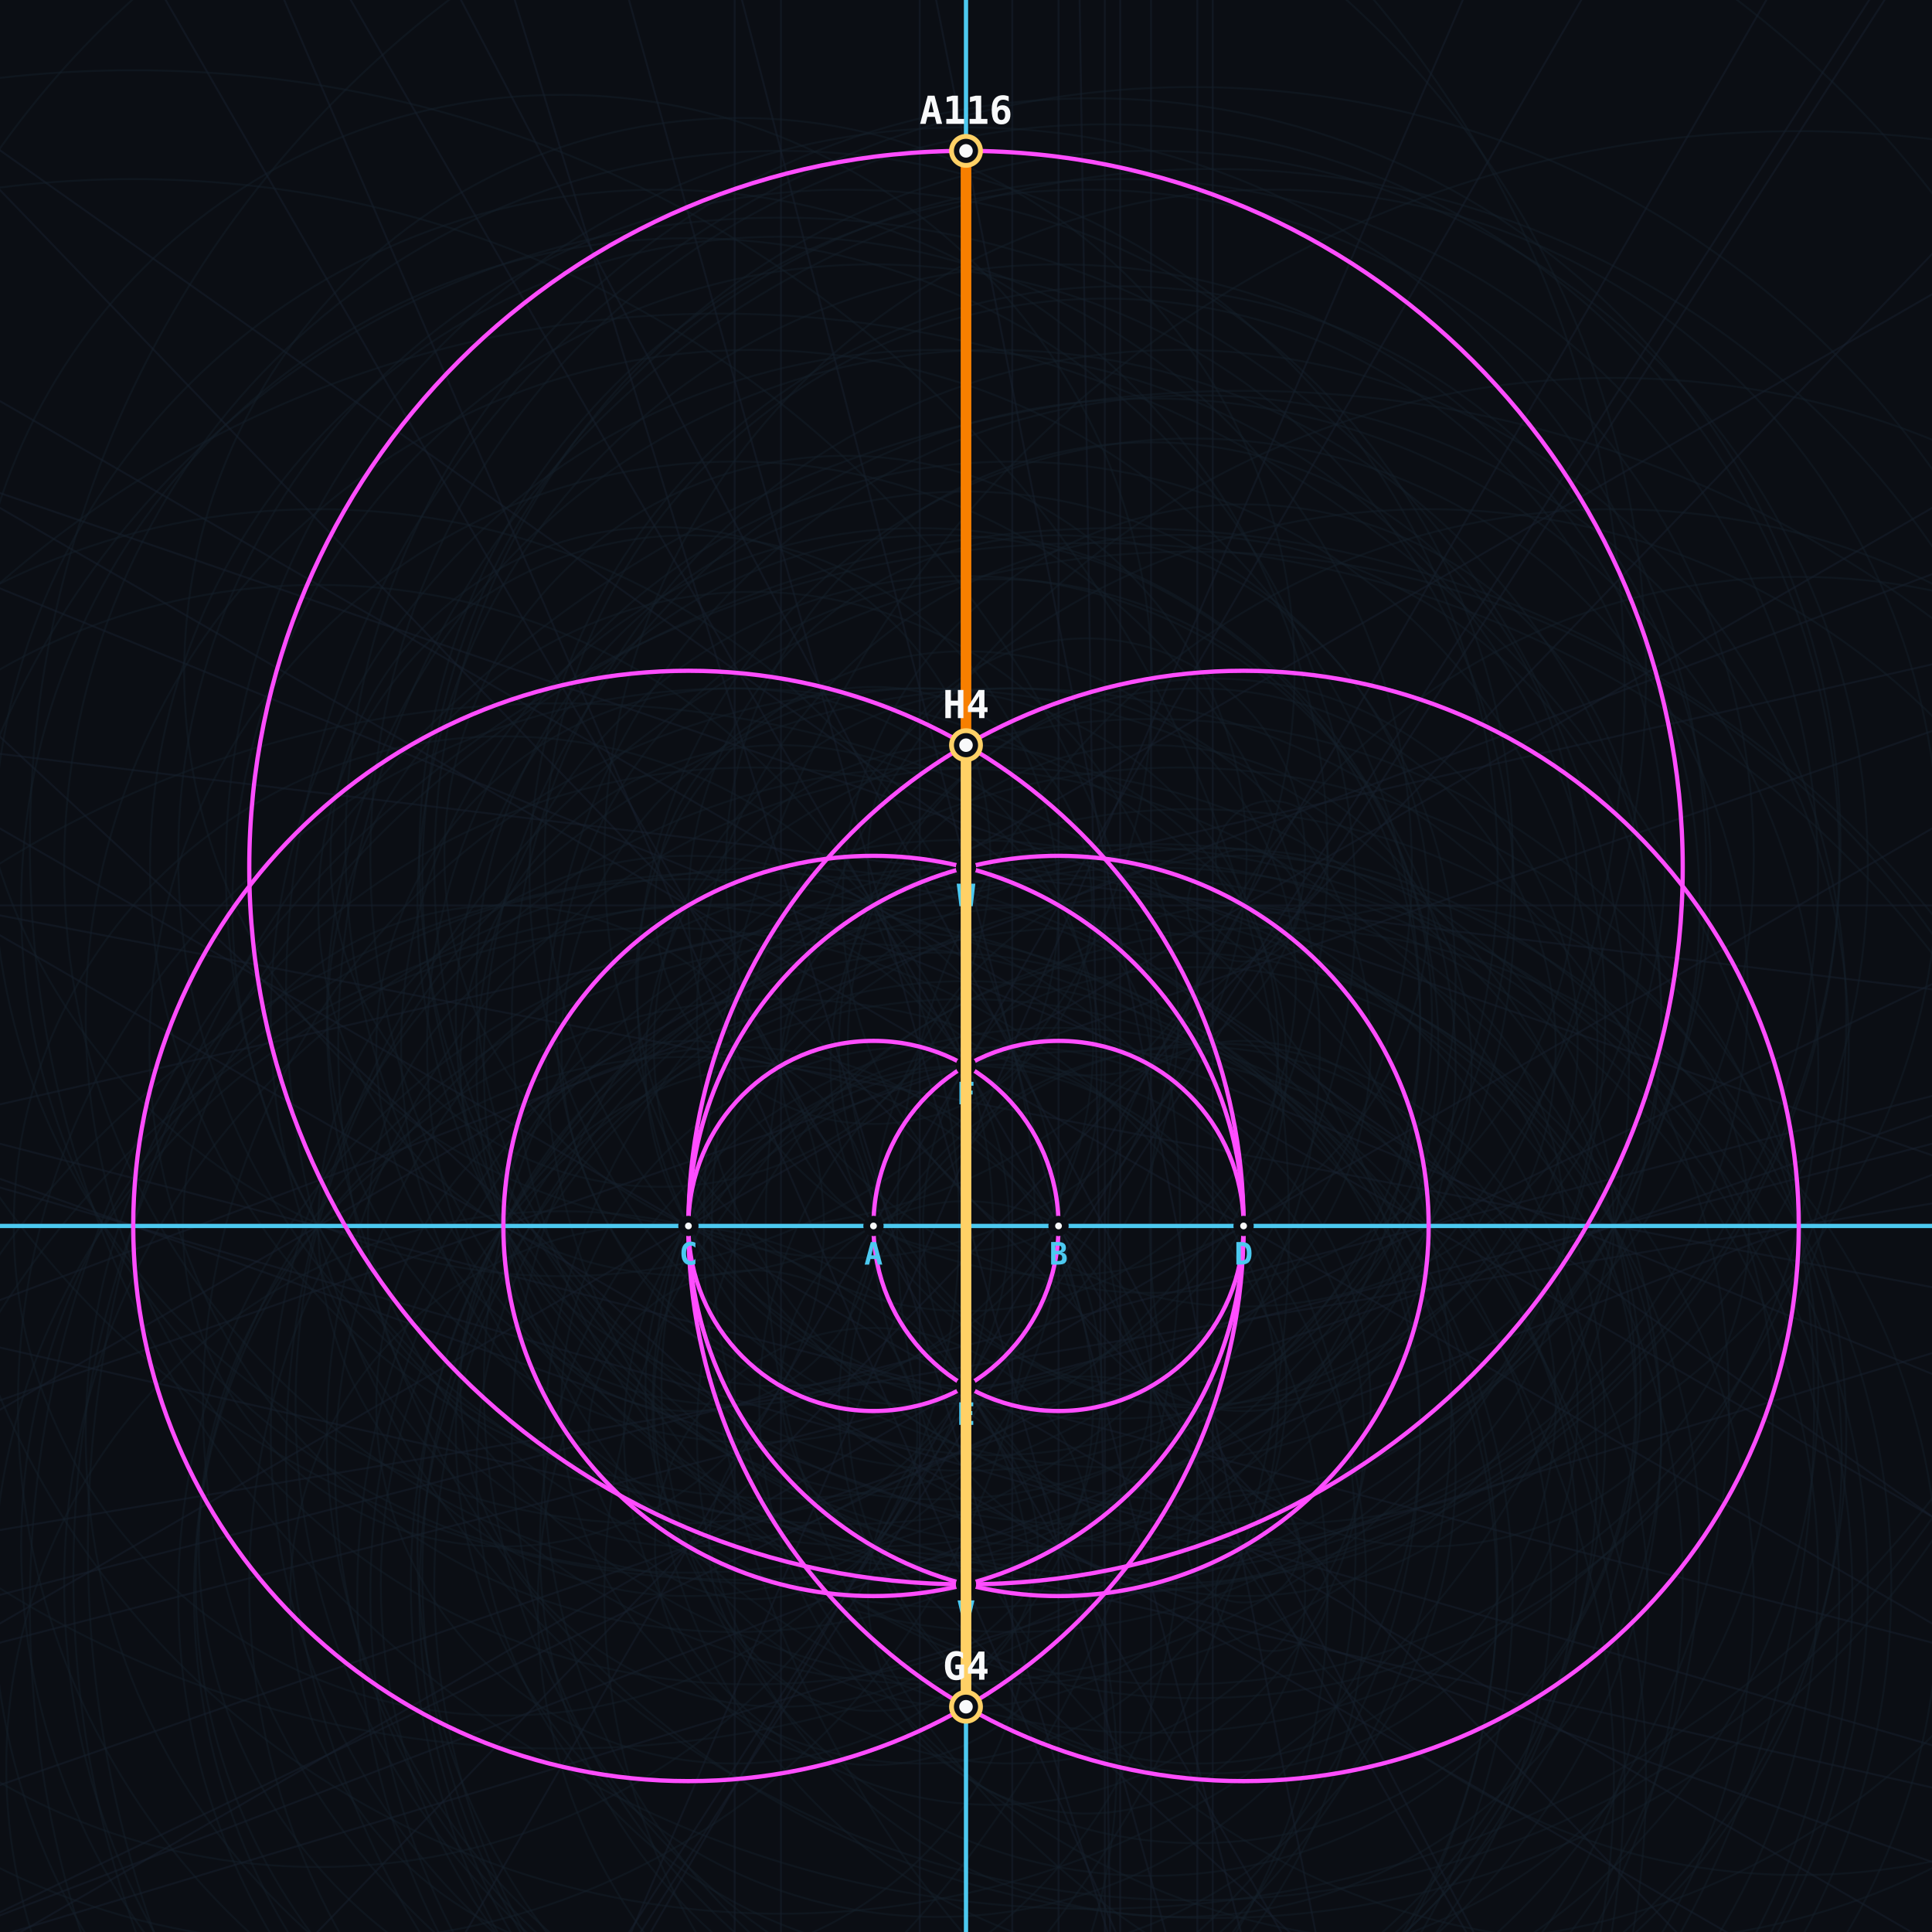
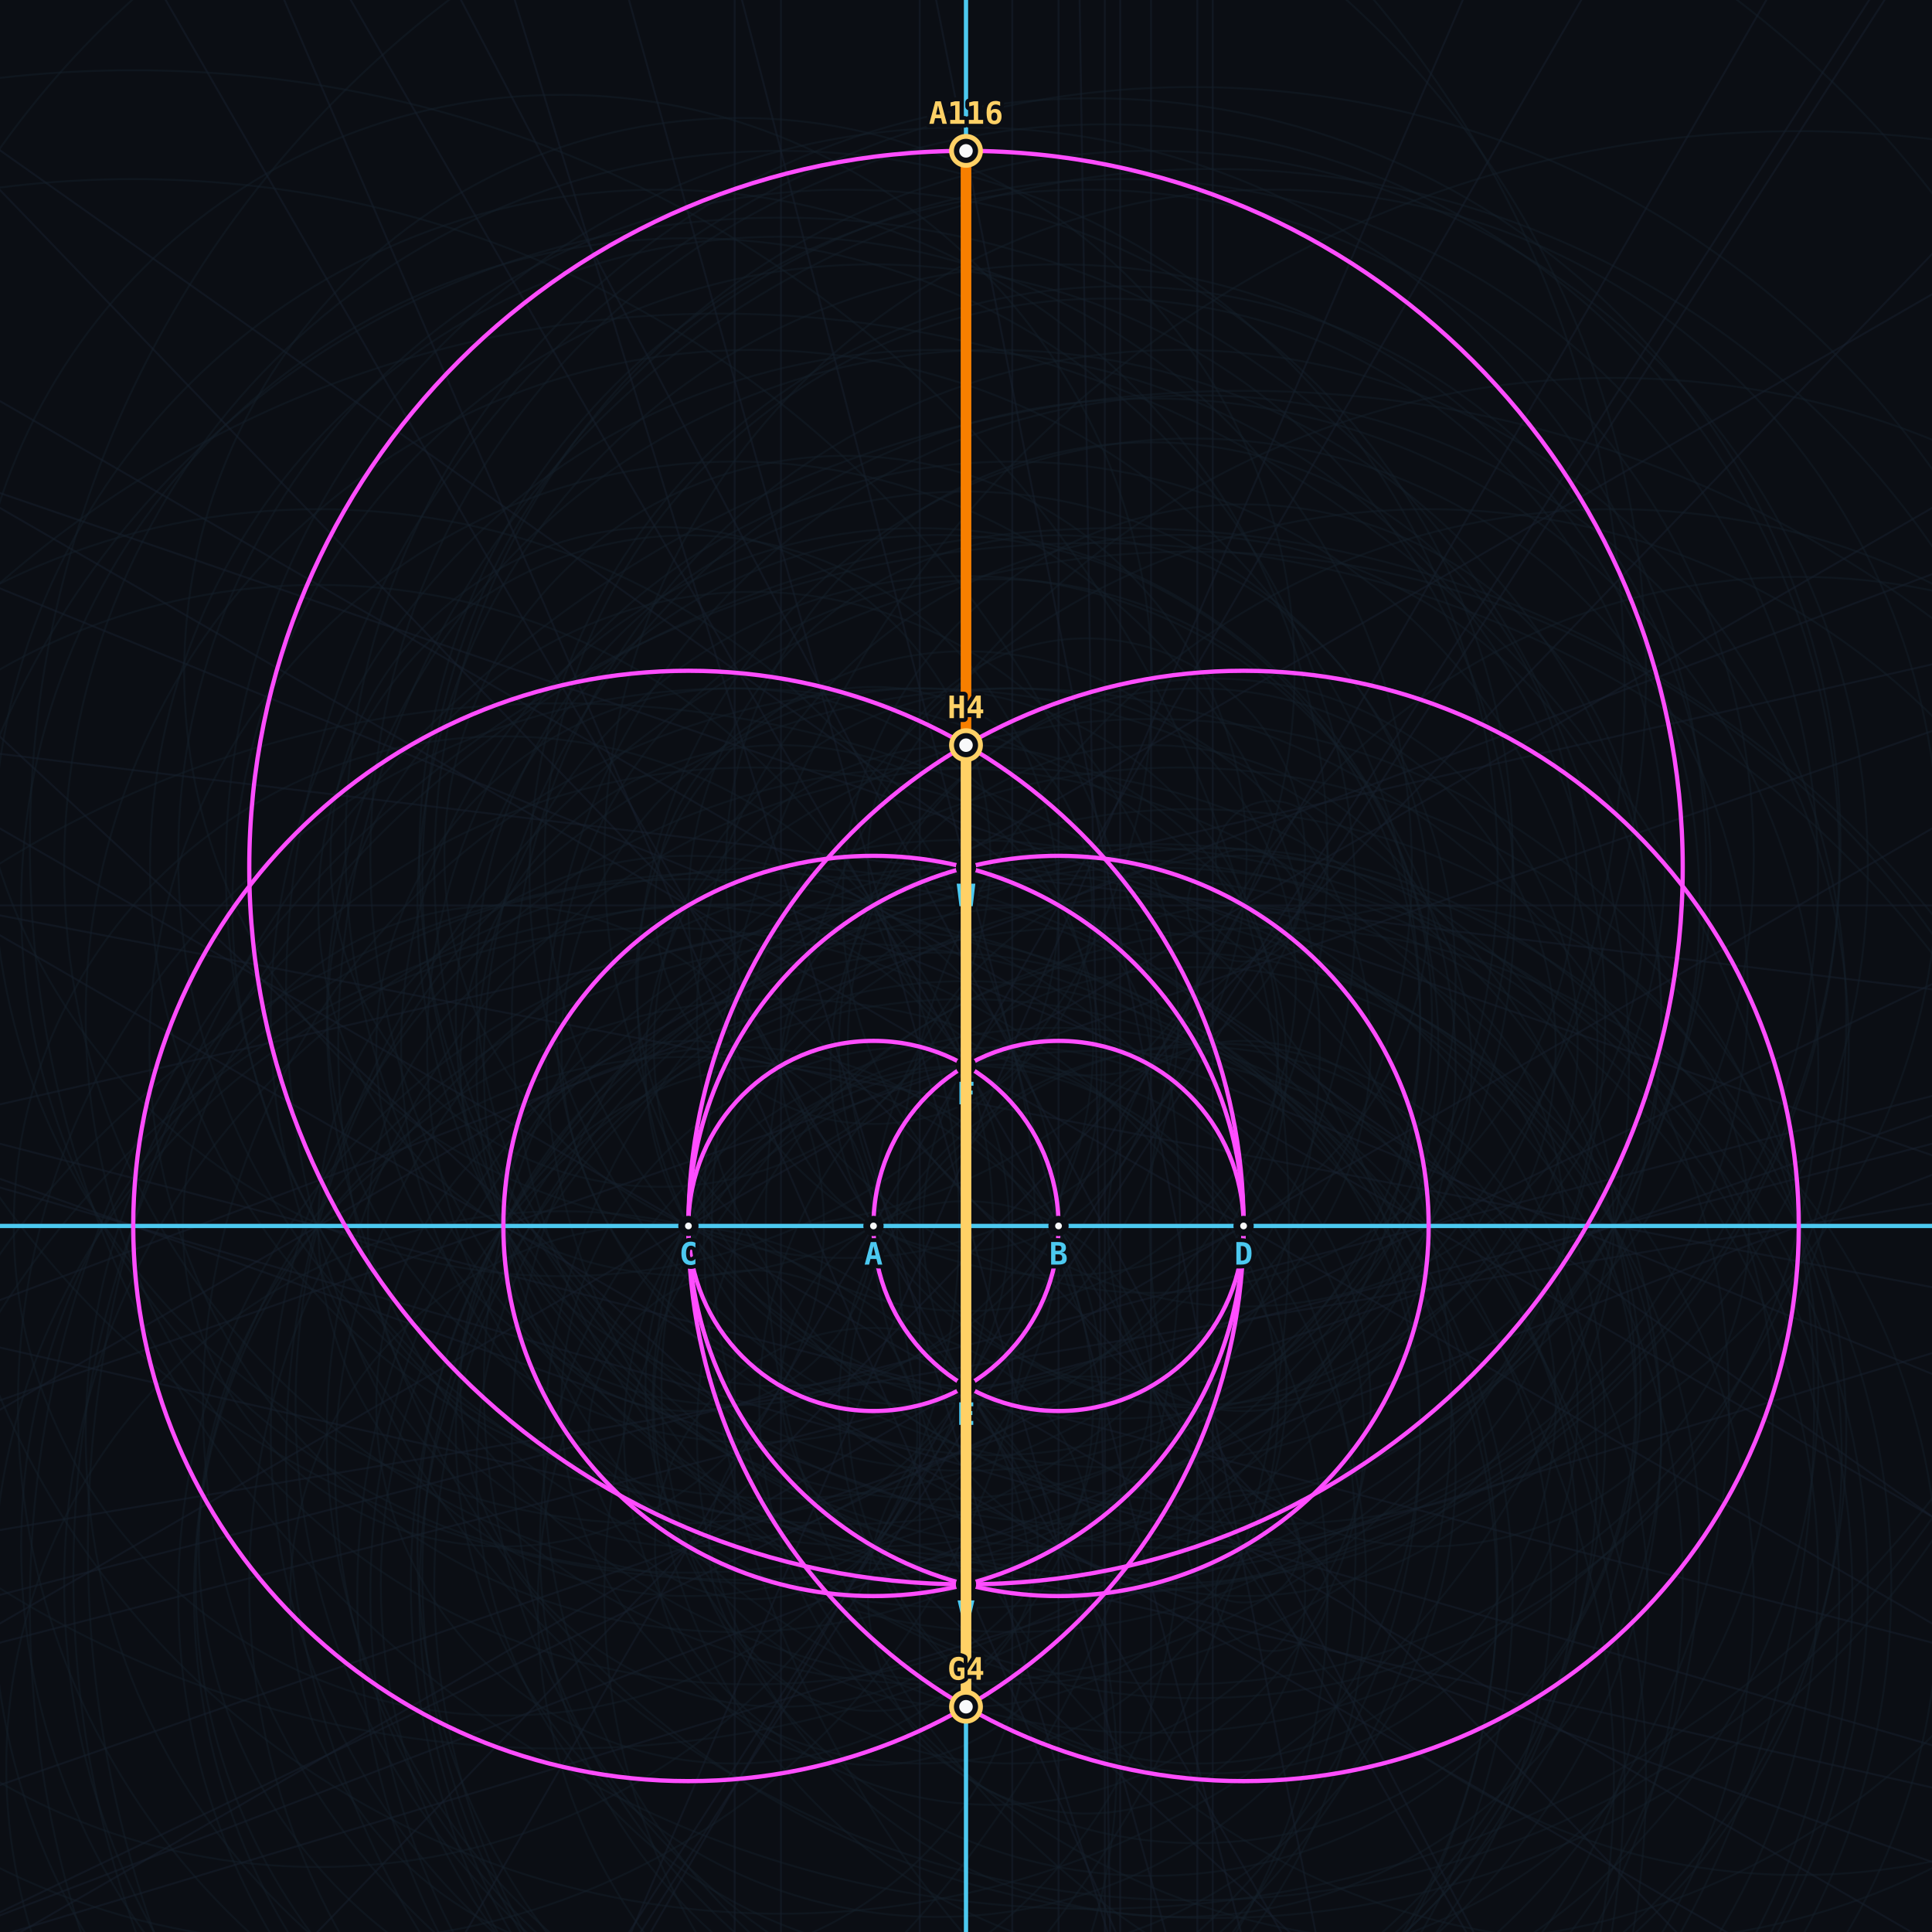
<svg xmlns="http://www.w3.org/2000/svg" viewBox="0 0 1000 1000" width="100%" height="100%" class="levels-svg">
  <defs>
    <clipPath id="sq-clip">
      <rect x="0" y="0" width="1000" height="1000" />
    </clipPath>
  </defs>
  <rect x="0" y="0" width="1000" height="1000" fill="#0b0e14" />
  <g clip-path="url(#sq-clip)">
    <line x1="-148.95" y1="-406.50" x2="1101.05" y2="1758.56" stroke="#1a2332" stroke-width="1.0" stroke-opacity="0.45" />
    <line x1="-148.95" y1="1675.61" x2="1101.05" y2="-489.45" stroke="#1a2332" stroke-width="1.0" stroke-opacity="0.45" />
    <line x1="1148.95" y1="-406.50" x2="-101.05" y2="1758.56" stroke="#1a2332" stroke-width="1.0" stroke-opacity="0.45" />
    <line x1="1148.95" y1="1675.61" x2="-101.05" y2="-489.45" stroke="#1a2332" stroke-width="1.0" stroke-opacity="0.45" />
    <line x1="-654.37" y1="51.03" x2="1510.69" y2="1301.03" stroke="#1a2332" stroke-width="1.0" stroke-opacity="0.45" />
    <line x1="-654.37" y1="1218.08" x2="1510.69" y2="-31.92" stroke="#1a2332" stroke-width="1.0" stroke-opacity="0.45" />
    <line x1="1654.37" y1="51.03" x2="-510.69" y2="1301.03" stroke="#1a2332" stroke-width="1.0" stroke-opacity="0.45" />
    <line x1="1654.37" y1="1218.08" x2="-510.69" y2="-31.92" stroke="#1a2332" stroke-width="1.0" stroke-opacity="0.45" />
    <line x1="1561.41" y1="183.92" x2="-800.87" y2="1002.24" stroke="#1a2332" stroke-width="1.0" stroke-opacity="0.45" />
    <line x1="-750.16" y1="51.03" x2="1414.91" y2="1301.03" stroke="#1a2332" stroke-width="1.0" stroke-opacity="0.45" />
    <line x1="404.21" y1="1884.55" x2="404.21" y2="-615.45" stroke="#1a2332" stroke-width="1.0" stroke-opacity="0.45" />
    <line x1="-607.74" y1="356.85" x2="1847.21" y2="829.30" stroke="#1a2332" stroke-width="1.0" stroke-opacity="0.45" />
    <line x1="1865.96" y1="368.43" x2="-554.66" y2="993.43" stroke="#1a2332" stroke-width="1.0" stroke-opacity="0.45" />
    <line x1="476.05" y1="1884.55" x2="476.05" y2="-615.45" stroke="#1a2332" stroke-width="1.0" stroke-opacity="0.45" />
    <line x1="177.45" y1="-533.27" x2="846.49" y2="1875.54" stroke="#1a2332" stroke-width="1.0" stroke-opacity="0.45" />
    <line x1="547.89" y1="1884.55" x2="547.89" y2="-615.45" stroke="#1a2332" stroke-width="1.0" stroke-opacity="0.45" />
    <line x1="1702.11" y1="468.65" x2="-797.89" y2="468.65" stroke="#1a2332" stroke-width="1.0" stroke-opacity="0.45" />
    <line x1="-390.67" y1="-307.64" x2="1342.77" y2="1493.80" stroke="#1a2332" stroke-width="1.0" stroke-opacity="0.45" />
    <line x1="1657.19" y1="349.82" x2="-705.09" y2="1168.14" stroke="#1a2332" stroke-width="1.0" stroke-opacity="0.45" />
    <line x1="-390.67" y1="1576.75" x2="1342.77" y2="-224.69" stroke="#1a2332" stroke-width="1.0" stroke-opacity="0.45" />
    <line x1="-414.91" y1="-31.92" x2="1750.16" y2="1218.08" stroke="#1a2332" stroke-width="1.0" stroke-opacity="0.45" />
    <line x1="1770.17" y1="368.43" x2="-650.44" y2="993.43" stroke="#1a2332" stroke-width="1.0" stroke-opacity="0.45" />
    <line x1="380.27" y1="1884.55" x2="380.27" y2="-615.45" stroke="#1a2332" stroke-width="1.0" stroke-opacity="0.45" />
    <line x1="-53.97" y1="-467.27" x2="934.24" y2="1829.12" stroke="#1a2332" stroke-width="1.0" stroke-opacity="0.45" />
    <line x1="235.39" y1="-575.75" x2="860.39" y2="1844.86" stroke="#1a2332" stroke-width="1.0" stroke-opacity="0.45" />
    <line x1="595.79" y1="1884.55" x2="595.79" y2="-615.45" stroke="#1a2332" stroke-width="1.0" stroke-opacity="0.45" />
    <line x1="1662.90" y1="48.16" x2="-677.40" y2="927.39" stroke="#1a2332" stroke-width="1.0" stroke-opacity="0.45" />
    <line x1="1726.04" y1="1090.58" x2="-711.54" y2="535.45" stroke="#1a2332" stroke-width="1.0" stroke-opacity="0.45" />
    <line x1="1337.64" y1="1621.31" x2="-495.82" y2="-78.23" stroke="#1a2332" stroke-width="1.0" stroke-opacity="0.45" />
    <line x1="1726.04" y1="178.53" x2="-711.54" y2="733.65" stroke="#1a2332" stroke-width="1.0" stroke-opacity="0.45" />
    <line x1="1390.96" y1="-73.40" x2="-774.10" y2="1176.60" stroke="#1a2332" stroke-width="1.0" stroke-opacity="0.45" />
    <line x1="-865.96" y1="368.43" x2="1554.66" y2="993.43" stroke="#1a2332" stroke-width="1.0" stroke-opacity="0.45" />
    <line x1="523.95" y1="1884.55" x2="523.95" y2="-615.45" stroke="#1a2332" stroke-width="1.0" stroke-opacity="0.45" />
    <line x1="958.19" y1="-467.27" x2="-30.03" y2="1829.12" stroke="#1a2332" stroke-width="1.0" stroke-opacity="0.45" />
    <line x1="85.47" y1="-589.85" x2="818.75" y2="1800.19" stroke="#1a2332" stroke-width="1.0" stroke-opacity="0.45" />
    <line x1="1578.87" y1="946.47" x2="-737.05" y2="4.91" stroke="#1a2332" stroke-width="1.0" stroke-opacity="0.45" />
    <line x1="1554.90" y1="242.83" x2="-698.57" y2="1325.36" stroke="#1a2332" stroke-width="1.0" stroke-opacity="0.45" />
    <line x1="-13.08" y1="-480.30" x2="1147.31" y2="1734.08" stroke="#1a2332" stroke-width="1.0" stroke-opacity="0.45" />
    <line x1="619.73" y1="1884.55" x2="619.73" y2="-615.45" stroke="#1a2332" stroke-width="1.0" stroke-opacity="0.45" />
    <line x1="1203.84" y1="-368.28" x2="-146.50" y2="1735.66" stroke="#1a2332" stroke-width="1.0" stroke-opacity="0.45" />
    <line x1="1781.46" y1="607.32" x2="-700.18" y2="304.86" stroke="#1a2332" stroke-width="1.0" stroke-opacity="0.45" />
    <line x1="1557.28" y1="1064.19" x2="-844.64" y2="370.82" stroke="#1a2332" stroke-width="1.0" stroke-opacity="0.45" />
    <line x1="-854.12" y1="308.19" x2="1502.90" y2="1141.53" stroke="#1a2332" stroke-width="1.0" stroke-opacity="0.45" />
    <line x1="579.82" y1="1884.55" x2="579.82" y2="-615.45" stroke="#1a2332" stroke-width="1.0" stroke-opacity="0.45" />
    <line x1="1617.69" y1="809.65" x2="-747.27" y2="-0.89" stroke="#1a2332" stroke-width="1.0" stroke-opacity="0.45" />
    <line x1="1624.94" y1="511.97" x2="-768.62" y2="1233.66" stroke="#1a2332" stroke-width="1.0" stroke-opacity="0.45" />
    <line x1="549.02" y1="-618.65" x2="588.54" y2="1881.04" stroke="#1a2332" stroke-width="1.0" stroke-opacity="0.45" />
    <line x1="571.84" y1="1884.55" x2="571.84" y2="-615.45" stroke="#1a2332" stroke-width="1.0" stroke-opacity="0.45" />
    <line x1="358.89" y1="-639.83" x2="840.66" y2="1813.31" stroke="#1a2332" stroke-width="1.0" stroke-opacity="0.45" />
    <line x1="627.71" y1="1884.55" x2="627.71" y2="-615.45" stroke="#1a2332" stroke-width="1.0" stroke-opacity="0.45" />
    <line x1="1181.85" y1="-320.62" x2="-171.45" y2="1781.42" stroke="#1a2332" stroke-width="1.0" stroke-opacity="0.45" />
    <line x1="1520.62" y1="1153.05" x2="-520.62" y2="-290.33" stroke="#1a2332" stroke-width="1.0" stroke-opacity="0.45" />
    <line x1="-393.04" y1="1142.02" x2="1941.38" y2="247.32" stroke="#1a2332" stroke-width="1.0" stroke-opacity="0.45" />
    <line x1="1884.18" y1="473.44" x2="-580.86" y2="890.11" stroke="#1a2332" stroke-width="1.0" stroke-opacity="0.45" />
    <circle cx="356.32" cy="634.55" r="95.79" fill="none" stroke="#161f2c" stroke-width="1.0" stroke-opacity="0.45" />
    <circle cx="643.68" cy="634.55" r="191.57" fill="none" stroke="#161f2c" stroke-width="1.0" stroke-opacity="0.45" />
    <circle cx="500.00" cy="717.51" r="95.79" fill="none" stroke="#161f2c" stroke-width="1.0" stroke-opacity="0.45" />
    <circle cx="500.00" cy="551.60" r="95.79" fill="none" stroke="#161f2c" stroke-width="1.0" stroke-opacity="0.45" />
    <circle cx="356.32" cy="634.55" r="191.57" fill="none" stroke="#161f2c" stroke-width="1.0" stroke-opacity="0.45" />
    <circle cx="643.68" cy="634.55" r="95.79" fill="none" stroke="#161f2c" stroke-width="1.0" stroke-opacity="0.45" />
    <circle cx="356.32" cy="634.55" r="165.91" fill="none" stroke="#161f2c" stroke-width="1.0" stroke-opacity="0.45" />
    <circle cx="500.00" cy="717.51" r="165.91" fill="none" stroke="#161f2c" stroke-width="1.0" stroke-opacity="0.45" />
    <circle cx="500.00" cy="551.60" r="165.91" fill="none" stroke="#161f2c" stroke-width="1.0" stroke-opacity="0.45" />
    <circle cx="643.68" cy="634.55" r="165.91" fill="none" stroke="#161f2c" stroke-width="1.0" stroke-opacity="0.45" />
    <circle cx="500.00" cy="551.60" r="253.42" fill="none" stroke="#161f2c" stroke-width="1.0" stroke-opacity="0.45" />
    <circle cx="260.54" cy="634.55" r="253.42" fill="none" stroke="#161f2c" stroke-width="1.0" stroke-opacity="0.45" />
    <circle cx="260.54" cy="634.55" r="165.91" fill="none" stroke="#161f2c" stroke-width="1.0" stroke-opacity="0.45" />
    <circle cx="404.21" cy="717.51" r="165.91" fill="none" stroke="#161f2c" stroke-width="1.0" stroke-opacity="0.45" />
    <circle cx="404.21" cy="551.60" r="165.91" fill="none" stroke="#161f2c" stroke-width="1.0" stroke-opacity="0.45" />
    <circle cx="404.21" cy="551.60" r="438.94" fill="none" stroke="#161f2c" stroke-width="1.0" stroke-opacity="0.45" />
    <circle cx="835.25" cy="634.55" r="438.94" fill="none" stroke="#161f2c" stroke-width="1.0" stroke-opacity="0.45" />
    <circle cx="835.25" cy="634.55" r="370.98" fill="none" stroke="#161f2c" stroke-width="1.0" stroke-opacity="0.45" />
    <circle cx="476.05" cy="727.30" r="370.98" fill="none" stroke="#161f2c" stroke-width="1.0" stroke-opacity="0.45" />
    <circle cx="476.05" cy="727.30" r="185.49" fill="none" stroke="#161f2c" stroke-width="1.0" stroke-opacity="0.45" />
    <circle cx="476.05" cy="541.81" r="185.49" fill="none" stroke="#161f2c" stroke-width="1.0" stroke-opacity="0.45" />
    <circle cx="476.05" cy="541.81" r="268.44" fill="none" stroke="#161f2c" stroke-width="1.0" stroke-opacity="0.45" />
    <circle cx="547.89" cy="800.46" r="268.44" fill="none" stroke="#161f2c" stroke-width="1.0" stroke-opacity="0.45" />
    <circle cx="547.89" cy="800.46" r="331.81" fill="none" stroke="#161f2c" stroke-width="1.0" stroke-opacity="0.45" />
    <circle cx="547.89" cy="468.65" r="331.81" fill="none" stroke="#161f2c" stroke-width="1.0" stroke-opacity="0.45" />
    <circle cx="547.89" cy="468.65" r="191.57" fill="none" stroke="#161f2c" stroke-width="1.0" stroke-opacity="0.45" />
    <circle cx="356.32" cy="468.65" r="191.57" fill="none" stroke="#161f2c" stroke-width="1.0" stroke-opacity="0.45" />
    <circle cx="356.32" cy="468.65" r="345.36" fill="none" stroke="#161f2c" stroke-width="1.0" stroke-opacity="0.45" />
    <circle cx="595.79" cy="717.51" r="345.36" fill="none" stroke="#161f2c" stroke-width="1.0" stroke-opacity="0.45" />
    <circle cx="595.79" cy="717.51" r="253.42" fill="none" stroke="#161f2c" stroke-width="1.0" stroke-opacity="0.45" />
    <circle cx="356.32" cy="800.46" r="253.42" fill="none" stroke="#161f2c" stroke-width="1.0" stroke-opacity="0.45" />
    <circle cx="356.32" cy="800.46" r="345.36" fill="none" stroke="#161f2c" stroke-width="1.0" stroke-opacity="0.45" />
    <circle cx="595.79" cy="551.60" r="345.36" fill="none" stroke="#161f2c" stroke-width="1.0" stroke-opacity="0.45" />
    <circle cx="595.79" cy="551.60" r="165.91" fill="none" stroke="#161f2c" stroke-width="1.0" stroke-opacity="0.45" />
    <circle cx="739.46" cy="634.55" r="165.91" fill="none" stroke="#161f2c" stroke-width="1.0" stroke-opacity="0.45" />
    <circle cx="739.46" cy="634.55" r="370.98" fill="none" stroke="#161f2c" stroke-width="1.0" stroke-opacity="0.45" />
    <circle cx="380.27" cy="727.30" r="370.98" fill="none" stroke="#161f2c" stroke-width="1.0" stroke-opacity="0.45" />
    <circle cx="380.27" cy="727.30" r="185.49" fill="none" stroke="#161f2c" stroke-width="1.0" stroke-opacity="0.45" />
    <circle cx="380.27" cy="541.81" r="185.49" fill="none" stroke="#161f2c" stroke-width="1.0" stroke-opacity="0.45" />
    <circle cx="380.27" cy="541.81" r="302.90" fill="none" stroke="#161f2c" stroke-width="1.0" stroke-opacity="0.45" />
    <circle cx="500.00" cy="820.04" r="302.90" fill="none" stroke="#161f2c" stroke-width="1.0" stroke-opacity="0.45" />
    <circle cx="500.00" cy="820.04" r="370.98" fill="none" stroke="#161f2c" stroke-width="1.0" stroke-opacity="0.45" />
    <circle cx="500.00" cy="449.07" r="383.14" fill="none" stroke="#161f2c" stroke-width="1.0" stroke-opacity="0.45" />
    <circle cx="595.79" cy="820.04" r="383.14" fill="none" stroke="#161f2c" stroke-width="1.0" stroke-opacity="0.45" />
    <circle cx="595.79" cy="820.04" r="370.98" fill="none" stroke="#161f2c" stroke-width="1.0" stroke-opacity="0.45" />
    <circle cx="595.79" cy="449.07" r="370.98" fill="none" stroke="#161f2c" stroke-width="1.0" stroke-opacity="0.45" />
    <circle cx="595.79" cy="449.07" r="220.13" fill="none" stroke="#161f2c" stroke-width="1.0" stroke-opacity="0.45" />
    <circle cx="389.71" cy="526.48" r="220.13" fill="none" stroke="#161f2c" stroke-width="1.0" stroke-opacity="0.45" />
    <circle cx="389.71" cy="526.48" r="345.36" fill="none" stroke="#161f2c" stroke-width="1.0" stroke-opacity="0.45" />
    <circle cx="562.39" cy="825.57" r="345.36" fill="none" stroke="#161f2c" stroke-width="1.0" stroke-opacity="0.45" />
    <circle cx="562.39" cy="825.57" r="113.11" fill="none" stroke="#161f2c" stroke-width="1.0" stroke-opacity="0.45" />
    <circle cx="452.11" cy="800.46" r="113.11" fill="none" stroke="#161f2c" stroke-width="1.0" stroke-opacity="0.45" />
    <circle cx="452.11" cy="800.46" r="85.08" fill="none" stroke="#161f2c" stroke-width="1.0" stroke-opacity="0.45" />
    <circle cx="389.71" cy="742.62" r="85.08" fill="none" stroke="#161f2c" stroke-width="1.0" stroke-opacity="0.45" />
    <circle cx="389.71" cy="742.62" r="345.36" fill="none" stroke="#161f2c" stroke-width="1.0" stroke-opacity="0.45" />
    <circle cx="562.39" cy="443.53" r="345.36" fill="none" stroke="#161f2c" stroke-width="1.0" stroke-opacity="0.45" />
    <circle cx="562.39" cy="443.53" r="113.11" fill="none" stroke="#161f2c" stroke-width="1.0" stroke-opacity="0.45" />
    <circle cx="452.11" cy="468.65" r="113.11" fill="none" stroke="#161f2c" stroke-width="1.0" stroke-opacity="0.45" />
    <circle cx="452.11" cy="468.65" r="331.81" fill="none" stroke="#161f2c" stroke-width="1.0" stroke-opacity="0.45" />
    <circle cx="164.75" cy="634.55" r="331.81" fill="none" stroke="#161f2c" stroke-width="1.0" stroke-opacity="0.45" />
    <circle cx="164.75" cy="634.55" r="370.98" fill="none" stroke="#161f2c" stroke-width="1.0" stroke-opacity="0.45" />
    <circle cx="523.95" cy="727.30" r="370.98" fill="none" stroke="#161f2c" stroke-width="1.0" stroke-opacity="0.45" />
    <circle cx="523.95" cy="727.30" r="185.49" fill="none" stroke="#161f2c" stroke-width="1.0" stroke-opacity="0.45" />
    <circle cx="523.95" cy="541.81" r="185.49" fill="none" stroke="#161f2c" stroke-width="1.0" stroke-opacity="0.45" />
    <circle cx="523.95" cy="541.81" r="302.90" fill="none" stroke="#161f2c" stroke-width="1.0" stroke-opacity="0.45" />
    <circle cx="404.21" cy="820.04" r="302.90" fill="none" stroke="#161f2c" stroke-width="1.0" stroke-opacity="0.45" />
    <circle cx="404.21" cy="820.04" r="370.98" fill="none" stroke="#161f2c" stroke-width="1.0" stroke-opacity="0.45" />
    <circle cx="404.21" cy="449.07" r="370.98" fill="none" stroke="#161f2c" stroke-width="1.0" stroke-opacity="0.45" />
    <circle cx="404.21" cy="449.07" r="326.56" fill="none" stroke="#161f2c" stroke-width="1.0" stroke-opacity="0.45" />
    <circle cx="500.00" cy="761.27" r="326.56" fill="none" stroke="#161f2c" stroke-width="1.0" stroke-opacity="0.45" />
    <circle cx="500.00" cy="761.27" r="253.42" fill="none" stroke="#161f2c" stroke-width="1.0" stroke-opacity="0.45" />
    <circle cx="500.00" cy="507.84" r="253.42" fill="none" stroke="#161f2c" stroke-width="1.0" stroke-opacity="0.45" />
    <circle cx="500.00" cy="507.84" r="170.75" fill="none" stroke="#161f2c" stroke-width="1.0" stroke-opacity="0.45" />
    <circle cx="341.82" cy="443.53" r="170.75" fill="none" stroke="#161f2c" stroke-width="1.0" stroke-opacity="0.45" />
    <circle cx="341.82" cy="443.53" r="345.36" fill="none" stroke="#161f2c" stroke-width="1.0" stroke-opacity="0.45" />
    <circle cx="514.50" cy="742.62" r="345.36" fill="none" stroke="#161f2c" stroke-width="1.0" stroke-opacity="0.45" />
    <circle cx="514.50" cy="742.62" r="191.57" fill="none" stroke="#161f2c" stroke-width="1.0" stroke-opacity="0.45" />
    <circle cx="341.82" cy="825.57" r="191.57" fill="none" stroke="#161f2c" stroke-width="1.0" stroke-opacity="0.45" />
    <circle cx="341.82" cy="825.57" r="345.36" fill="none" stroke="#161f2c" stroke-width="1.0" stroke-opacity="0.45" />
    <circle cx="514.50" cy="526.48" r="345.36" fill="none" stroke="#161f2c" stroke-width="1.0" stroke-opacity="0.45" />
    <circle cx="514.50" cy="526.48" r="226.71" fill="none" stroke="#161f2c" stroke-width="1.0" stroke-opacity="0.45" />
    <circle cx="619.73" cy="727.30" r="226.71" fill="none" stroke="#161f2c" stroke-width="1.0" stroke-opacity="0.45" />
    <circle cx="619.73" cy="727.30" r="185.49" fill="none" stroke="#161f2c" stroke-width="1.0" stroke-opacity="0.45" />
    <circle cx="619.73" cy="541.81" r="185.49" fill="none" stroke="#161f2c" stroke-width="1.0" stroke-opacity="0.45" />
    <circle cx="619.73" cy="541.81" r="337.18" fill="none" stroke="#161f2c" stroke-width="1.0" stroke-opacity="0.45" />
    <circle cx="437.61" cy="825.57" r="337.18" fill="none" stroke="#161f2c" stroke-width="1.0" stroke-opacity="0.45" />
    <circle cx="437.61" cy="825.57" r="345.36" fill="none" stroke="#161f2c" stroke-width="1.0" stroke-opacity="0.45" />
    <circle cx="610.29" cy="526.48" r="345.36" fill="none" stroke="#161f2c" stroke-width="1.0" stroke-opacity="0.45" />
    <circle cx="610.29" cy="526.48" r="249.57" fill="none" stroke="#161f2c" stroke-width="1.0" stroke-opacity="0.45" />
    <circle cx="485.50" cy="742.62" r="249.57" fill="none" stroke="#161f2c" stroke-width="1.0" stroke-opacity="0.45" />
    <circle cx="485.50" cy="742.62" r="345.36" fill="none" stroke="#161f2c" stroke-width="1.0" stroke-opacity="0.45" />
    <circle cx="658.18" cy="443.53" r="345.36" fill="none" stroke="#161f2c" stroke-width="1.0" stroke-opacity="0.45" />
    <circle cx="658.18" cy="443.53" r="29.00" fill="none" stroke="#161f2c" stroke-width="1.0" stroke-opacity="0.45" />
    <circle cx="643.68" cy="468.65" r="29.00" fill="none" stroke="#161f2c" stroke-width="1.0" stroke-opacity="0.45" />
    <circle cx="643.68" cy="468.65" r="207.60" fill="none" stroke="#161f2c" stroke-width="1.0" stroke-opacity="0.45" />
    <circle cx="437.61" cy="443.53" r="207.60" fill="none" stroke="#161f2c" stroke-width="1.0" stroke-opacity="0.45" />
    <circle cx="437.61" cy="443.53" r="345.36" fill="none" stroke="#161f2c" stroke-width="1.0" stroke-opacity="0.45" />
    <circle cx="610.29" cy="742.62" r="345.36" fill="none" stroke="#161f2c" stroke-width="1.0" stroke-opacity="0.45" />
    <circle cx="610.29" cy="742.62" r="249.57" fill="none" stroke="#161f2c" stroke-width="1.0" stroke-opacity="0.45" />
    <circle cx="485.50" cy="526.48" r="249.57" fill="none" stroke="#161f2c" stroke-width="1.0" stroke-opacity="0.45" />
    <circle cx="485.50" cy="526.48" r="345.36" fill="none" stroke="#161f2c" stroke-width="1.0" stroke-opacity="0.45" />
    <circle cx="658.18" cy="825.57" r="345.36" fill="none" stroke="#161f2c" stroke-width="1.0" stroke-opacity="0.45" />
    <circle cx="658.18" cy="825.57" r="29.00" fill="none" stroke="#161f2c" stroke-width="1.0" stroke-opacity="0.45" />
    <circle cx="643.68" cy="800.46" r="29.00" fill="none" stroke="#161f2c" stroke-width="1.0" stroke-opacity="0.45" />
    <circle cx="643.68" cy="800.46" r="598.18" fill="none" stroke="#161f2c" stroke-width="1.0" stroke-opacity="0.45" />
    <circle cx="68.97" cy="634.55" r="598.18" fill="none" stroke="#161f2c" stroke-width="1.0" stroke-opacity="0.45" />
    <circle cx="68.97" cy="634.55" r="541.84" fill="none" stroke="#161f2c" stroke-width="1.0" stroke-opacity="0.45" />
    <circle cx="579.82" cy="815.17" r="541.84" fill="none" stroke="#161f2c" stroke-width="1.0" stroke-opacity="0.45" />
    <circle cx="579.82" cy="815.17" r="361.23" fill="none" stroke="#161f2c" stroke-width="1.0" stroke-opacity="0.45" />
    <circle cx="579.82" cy="453.94" r="361.23" fill="none" stroke="#161f2c" stroke-width="1.0" stroke-opacity="0.45" />
    <circle cx="579.82" cy="453.94" r="305.74" fill="none" stroke="#161f2c" stroke-width="1.0" stroke-opacity="0.45" />
    <circle cx="290.60" cy="354.81" r="305.74" fill="none" stroke="#161f2c" stroke-width="1.0" stroke-opacity="0.45" />
    <circle cx="290.60" cy="354.81" r="550.25" fill="none" stroke="#161f2c" stroke-width="1.0" stroke-opacity="0.45" />
    <circle cx="565.72" cy="831.34" r="550.25" fill="none" stroke="#161f2c" stroke-width="1.0" stroke-opacity="0.45" />
    <circle cx="565.72" cy="831.34" r="287.36" fill="none" stroke="#161f2c" stroke-width="1.0" stroke-opacity="0.45" />
    <circle cx="290.60" cy="914.29" r="287.36" fill="none" stroke="#161f2c" stroke-width="1.0" stroke-opacity="0.45" />
    <circle cx="290.60" cy="914.29" r="550.25" fill="none" stroke="#161f2c" stroke-width="1.0" stroke-opacity="0.45" />
    <circle cx="565.72" cy="437.77" r="550.25" fill="none" stroke="#161f2c" stroke-width="1.0" stroke-opacity="0.45" />
    <circle cx="565.72" cy="437.77" r="386.90" fill="none" stroke="#161f2c" stroke-width="1.0" stroke-opacity="0.45" />
    <circle cx="571.84" cy="824.62" r="386.90" fill="none" stroke="#161f2c" stroke-width="1.0" stroke-opacity="0.45" />
    <circle cx="571.84" cy="824.62" r="380.14" fill="none" stroke="#161f2c" stroke-width="1.0" stroke-opacity="0.45" />
    <circle cx="571.84" cy="444.49" r="380.14" fill="none" stroke="#161f2c" stroke-width="1.0" stroke-opacity="0.45" />
    <circle cx="571.84" cy="444.49" r="289.95" fill="none" stroke="#161f2c" stroke-width="1.0" stroke-opacity="0.45" />
    <circle cx="627.71" cy="729.00" r="289.95" fill="none" stroke="#161f2c" stroke-width="1.0" stroke-opacity="0.45" />
    <circle cx="627.71" cy="729.00" r="188.89" fill="none" stroke="#161f2c" stroke-width="1.0" stroke-opacity="0.45" />
    <circle cx="627.71" cy="540.11" r="188.89" fill="none" stroke="#161f2c" stroke-width="1.0" stroke-opacity="0.45" />
    <circle cx="627.71" cy="540.11" r="452.64" fill="none" stroke="#161f2c" stroke-width="1.0" stroke-opacity="0.45" />
    <circle cx="382.69" cy="920.70" r="452.64" fill="none" stroke="#161f2c" stroke-width="1.0" stroke-opacity="0.45" />
    <circle cx="382.69" cy="920.70" r="469.25" fill="none" stroke="#161f2c" stroke-width="1.0" stroke-opacity="0.45" />
    <circle cx="617.31" cy="514.31" r="469.25" fill="none" stroke="#161f2c" stroke-width="1.0" stroke-opacity="0.45" />
    <circle cx="617.31" cy="514.31" r="287.36" fill="none" stroke="#161f2c" stroke-width="1.0" stroke-opacity="0.45" />
    <circle cx="382.69" cy="348.41" r="287.36" fill="none" stroke="#161f2c" stroke-width="1.0" stroke-opacity="0.45" />
    <circle cx="382.69" cy="348.41" r="469.25" fill="none" stroke="#161f2c" stroke-width="1.0" stroke-opacity="0.45" />
    <circle cx="617.31" cy="754.79" r="469.25" fill="none" stroke="#161f2c" stroke-width="1.0" stroke-opacity="0.45" />
    <circle cx="617.31" cy="754.79" r="335.97" fill="none" stroke="#161f2c" stroke-width="1.0" stroke-opacity="0.45" />
    <circle cx="931.03" cy="634.55" r="335.97" fill="none" stroke="#161f2c" stroke-width="1.0" stroke-opacity="0.45" />
    <circle cx="931.03" cy="634.55" r="566.67" fill="none" stroke="#161f2c" stroke-width="1.0" stroke-opacity="0.45" />
    <circle cx="372.29" cy="729.00" r="566.67" fill="none" stroke="#161f2c" stroke-width="1.0" stroke-opacity="0.45" />
    <line x1="-750.00" y1="634.55" x2="1750.00" y2="634.55" stroke="#4cc9f0" stroke-width="2.2" stroke-linecap="round" />
    <line x1="500.00" y1="1884.55" x2="500.00" y2="-615.45" stroke="#4cc9f0" stroke-width="2.2" stroke-linecap="round" />
    <circle cx="452.11" cy="634.55" r="95.79" fill="none" stroke="#ff4dff" stroke-width="2.2" />
    <circle cx="547.89" cy="634.55" r="95.79" fill="none" stroke="#ff4dff" stroke-width="2.2" />
    <circle cx="452.11" cy="634.55" r="191.57" fill="none" stroke="#ff4dff" stroke-width="2.2" />
    <circle cx="547.89" cy="634.55" r="191.57" fill="none" stroke="#ff4dff" stroke-width="2.2" />
    <circle cx="356.32" cy="634.55" r="287.36" fill="none" stroke="#ff4dff" stroke-width="2.2" />
    <circle cx="643.68" cy="634.55" r="287.36" fill="none" stroke="#ff4dff" stroke-width="2.2" />
    <circle cx="500.00" cy="449.07" r="370.98" fill="none" stroke="#ff4dff" stroke-width="2.2" />
    <circle class="geom-point" cx="452.11" cy="634.55" r="3.5" data-base-r="3.5" fill="#f8f9fa" stroke="#0b0e14" stroke-width="3.5" />
-     <text class="geom-label" x="452.11" y="654.55" data-anchor-x="452.11" data-anchor-y="634.55" data-offset-y="20" data-base-font="16" fill="#4cc9f0" font-family="monospace" font-size="16" font-weight="bold" text-anchor="middle">A</text>
+     <text class="geom-label" x="452.11" y="654.55" data-anchor-x="452.11" data-anchor-y="634.55" data-offset-y="20" data-base-font="16" fill="#4cc9f0" stroke="#0b0e14" stroke-width="4" stroke-linejoin="round" paint-order="stroke fill" font-family="monospace" font-size="16" font-weight="bold" text-anchor="middle">A</text>
    <circle class="geom-point" cx="547.89" cy="634.55" r="3.5" data-base-r="3.5" fill="#f8f9fa" stroke="#0b0e14" stroke-width="3.5" />
-     <text class="geom-label" x="547.89" y="654.55" data-anchor-x="547.89" data-anchor-y="634.55" data-offset-y="20" data-base-font="16" fill="#4cc9f0" font-family="monospace" font-size="16" font-weight="bold" text-anchor="middle">B</text>
+     <text class="geom-label" x="547.89" y="654.55" data-anchor-x="547.89" data-anchor-y="634.55" data-offset-y="20" data-base-font="16" fill="#4cc9f0" stroke="#0b0e14" stroke-width="4" stroke-linejoin="round" paint-order="stroke fill" font-family="monospace" font-size="16" font-weight="bold" text-anchor="middle">B</text>
    <circle class="geom-point" cx="356.32" cy="634.55" r="3.5" data-base-r="3.5" fill="#f8f9fa" stroke="#0b0e14" stroke-width="3.5" />
-     <text class="geom-label" x="356.32" y="654.55" data-anchor-x="356.32" data-anchor-y="634.55" data-offset-y="20" data-base-font="16" fill="#4cc9f0" font-family="monospace" font-size="16" font-weight="bold" text-anchor="middle">C</text>
+     <text class="geom-label" x="356.32" y="654.55" data-anchor-x="356.32" data-anchor-y="634.55" data-offset-y="20" data-base-font="16" fill="#4cc9f0" stroke="#0b0e14" stroke-width="4" stroke-linejoin="round" paint-order="stroke fill" font-family="monospace" font-size="16" font-weight="bold" text-anchor="middle">C</text>
    <circle class="geom-point" cx="643.68" cy="634.55" r="3.5" data-base-r="3.5" fill="#f8f9fa" stroke="#0b0e14" stroke-width="3.5" />
-     <text class="geom-label" x="643.68" y="654.55" data-anchor-x="643.68" data-anchor-y="634.55" data-offset-y="20" data-base-font="16" fill="#4cc9f0" font-family="monospace" font-size="16" font-weight="bold" text-anchor="middle">D</text>
+     <text class="geom-label" x="643.68" y="654.55" data-anchor-x="643.68" data-anchor-y="634.55" data-offset-y="20" data-base-font="16" fill="#4cc9f0" stroke="#0b0e14" stroke-width="4" stroke-linejoin="round" paint-order="stroke fill" font-family="monospace" font-size="16" font-weight="bold" text-anchor="middle">D</text>
    <circle class="geom-point" cx="500.00" cy="717.51" r="3.5" data-base-r="3.5" fill="#f8f9fa" stroke="#0b0e14" stroke-width="3.5" />
-     <text class="geom-label" x="500.00" y="737.51" data-anchor-x="500.00" data-anchor-y="717.51" data-offset-y="20" data-base-font="16" fill="#4cc9f0" font-family="monospace" font-size="16" font-weight="bold" text-anchor="middle">E</text>
+     <text class="geom-label" x="500.00" y="737.51" data-anchor-x="500.00" data-anchor-y="717.51" data-offset-y="20" data-base-font="16" fill="#4cc9f0" stroke="#0b0e14" stroke-width="4" stroke-linejoin="round" paint-order="stroke fill" font-family="monospace" font-size="16" font-weight="bold" text-anchor="middle">E</text>
    <circle class="geom-point" cx="500.00" cy="551.60" r="3.5" data-base-r="3.5" fill="#f8f9fa" stroke="#0b0e14" stroke-width="3.5" />
-     <text class="geom-label" x="500.00" y="571.60" data-anchor-x="500.00" data-anchor-y="551.60" data-offset-y="20" data-base-font="16" fill="#4cc9f0" font-family="monospace" font-size="16" font-weight="bold" text-anchor="middle">F</text>
+     <text class="geom-label" x="500.00" y="571.60" data-anchor-x="500.00" data-anchor-y="551.60" data-offset-y="20" data-base-font="16" fill="#4cc9f0" stroke="#0b0e14" stroke-width="4" stroke-linejoin="round" paint-order="stroke fill" font-family="monospace" font-size="16" font-weight="bold" text-anchor="middle">F</text>
    <circle class="geom-point" cx="500.00" cy="820.04" r="3.5" data-base-r="3.5" fill="#f8f9fa" stroke="#0b0e14" stroke-width="3.5" />
-     <text class="geom-label" x="500.00" y="840.04" data-anchor-x="500.00" data-anchor-y="820.04" data-offset-y="20" data-base-font="16" fill="#4cc9f0" font-family="monospace" font-size="16" font-weight="bold" text-anchor="middle">V</text>
+     <text class="geom-label" x="500.00" y="840.04" data-anchor-x="500.00" data-anchor-y="820.04" data-offset-y="20" data-base-font="16" fill="#4cc9f0" stroke="#0b0e14" stroke-width="4" stroke-linejoin="round" paint-order="stroke fill" font-family="monospace" font-size="16" font-weight="bold" text-anchor="middle">V</text>
    <circle class="geom-point" cx="500.00" cy="449.07" r="3.5" data-base-r="3.5" fill="#f8f9fa" stroke="#0b0e14" stroke-width="3.5" />
-     <text class="geom-label" x="500.00" y="469.07" data-anchor-x="500.00" data-anchor-y="449.07" data-offset-y="20" data-base-font="16" fill="#4cc9f0" font-family="monospace" font-size="16" font-weight="bold" text-anchor="middle">W</text>
+     <text class="geom-label" x="500.00" y="469.07" data-anchor-x="500.00" data-anchor-y="449.07" data-offset-y="20" data-base-font="16" fill="#4cc9f0" stroke="#0b0e14" stroke-width="4" stroke-linejoin="round" paint-order="stroke fill" font-family="monospace" font-size="16" font-weight="bold" text-anchor="middle">W</text>
    <line x1="500.00" y1="883.41" x2="500.00" y2="385.70" stroke="#ffd166" stroke-width="5.5" stroke-linecap="round" />
    <line x1="500.00" y1="385.70" x2="500.00" y2="78.09" stroke="#f77f00" stroke-width="5.5" stroke-linecap="round" />
    <circle class="geom-point" cx="500.00" cy="883.41" r="7.5" data-base-r="7.5" fill="#0b0e14" stroke="#ffd166" stroke-width="2.5" />
    <circle class="geom-point" cx="500.00" cy="883.41" r="3.5" data-base-r="3.5" fill="#f8f9fa" stroke="none" />
-     <text class="geom-label" x="500.00" y="869.41" data-anchor-x="500.00" data-anchor-y="883.41" data-offset-y="-14" data-base-font="20" fill="#f8f9fa" font-family="monospace" font-size="20" font-weight="bold" text-anchor="middle">G4</text>
+     <text class="geom-label" x="500.00" y="869.41" data-anchor-x="500.00" data-anchor-y="883.41" data-offset-y="-14" data-base-font="16" fill="#ffd166" stroke="#0b0e14" stroke-width="4" stroke-linejoin="round" paint-order="stroke fill" font-family="monospace" font-size="16" font-weight="bold" text-anchor="middle">G4</text>
    <circle class="geom-point" cx="500.00" cy="385.70" r="7.5" data-base-r="7.5" fill="#0b0e14" stroke="#ffd166" stroke-width="2.5" />
    <circle class="geom-point" cx="500.00" cy="385.70" r="3.5" data-base-r="3.5" fill="#f8f9fa" stroke="none" />
-     <text class="geom-label" x="500.00" y="371.70" data-anchor-x="500.00" data-anchor-y="385.70" data-offset-y="-14" data-base-font="20" fill="#f8f9fa" font-family="monospace" font-size="20" font-weight="bold" text-anchor="middle">H4</text>
+     <text class="geom-label" x="500.00" y="371.70" data-anchor-x="500.00" data-anchor-y="385.70" data-offset-y="-14" data-base-font="16" fill="#ffd166" stroke="#0b0e14" stroke-width="4" stroke-linejoin="round" paint-order="stroke fill" font-family="monospace" font-size="16" font-weight="bold" text-anchor="middle">H4</text>
    <circle class="geom-point" cx="500.00" cy="78.09" r="7.5" data-base-r="7.5" fill="#0b0e14" stroke="#ffd166" stroke-width="2.5" />
    <circle class="geom-point" cx="500.00" cy="78.09" r="3.5" data-base-r="3.5" fill="#f8f9fa" stroke="none" />
-     <text class="geom-label" x="500.00" y="64.09" data-anchor-x="500.00" data-anchor-y="78.09" data-offset-y="-14" data-base-font="20" fill="#f8f9fa" font-family="monospace" font-size="20" font-weight="bold" text-anchor="middle">A116</text>
+     <text class="geom-label" x="500.00" y="64.09" data-anchor-x="500.00" data-anchor-y="78.09" data-offset-y="-14" data-base-font="16" fill="#ffd166" stroke="#0b0e14" stroke-width="4" stroke-linejoin="round" paint-order="stroke fill" font-family="monospace" font-size="16" font-weight="bold" text-anchor="middle">A116</text>
  </g>
</svg>
